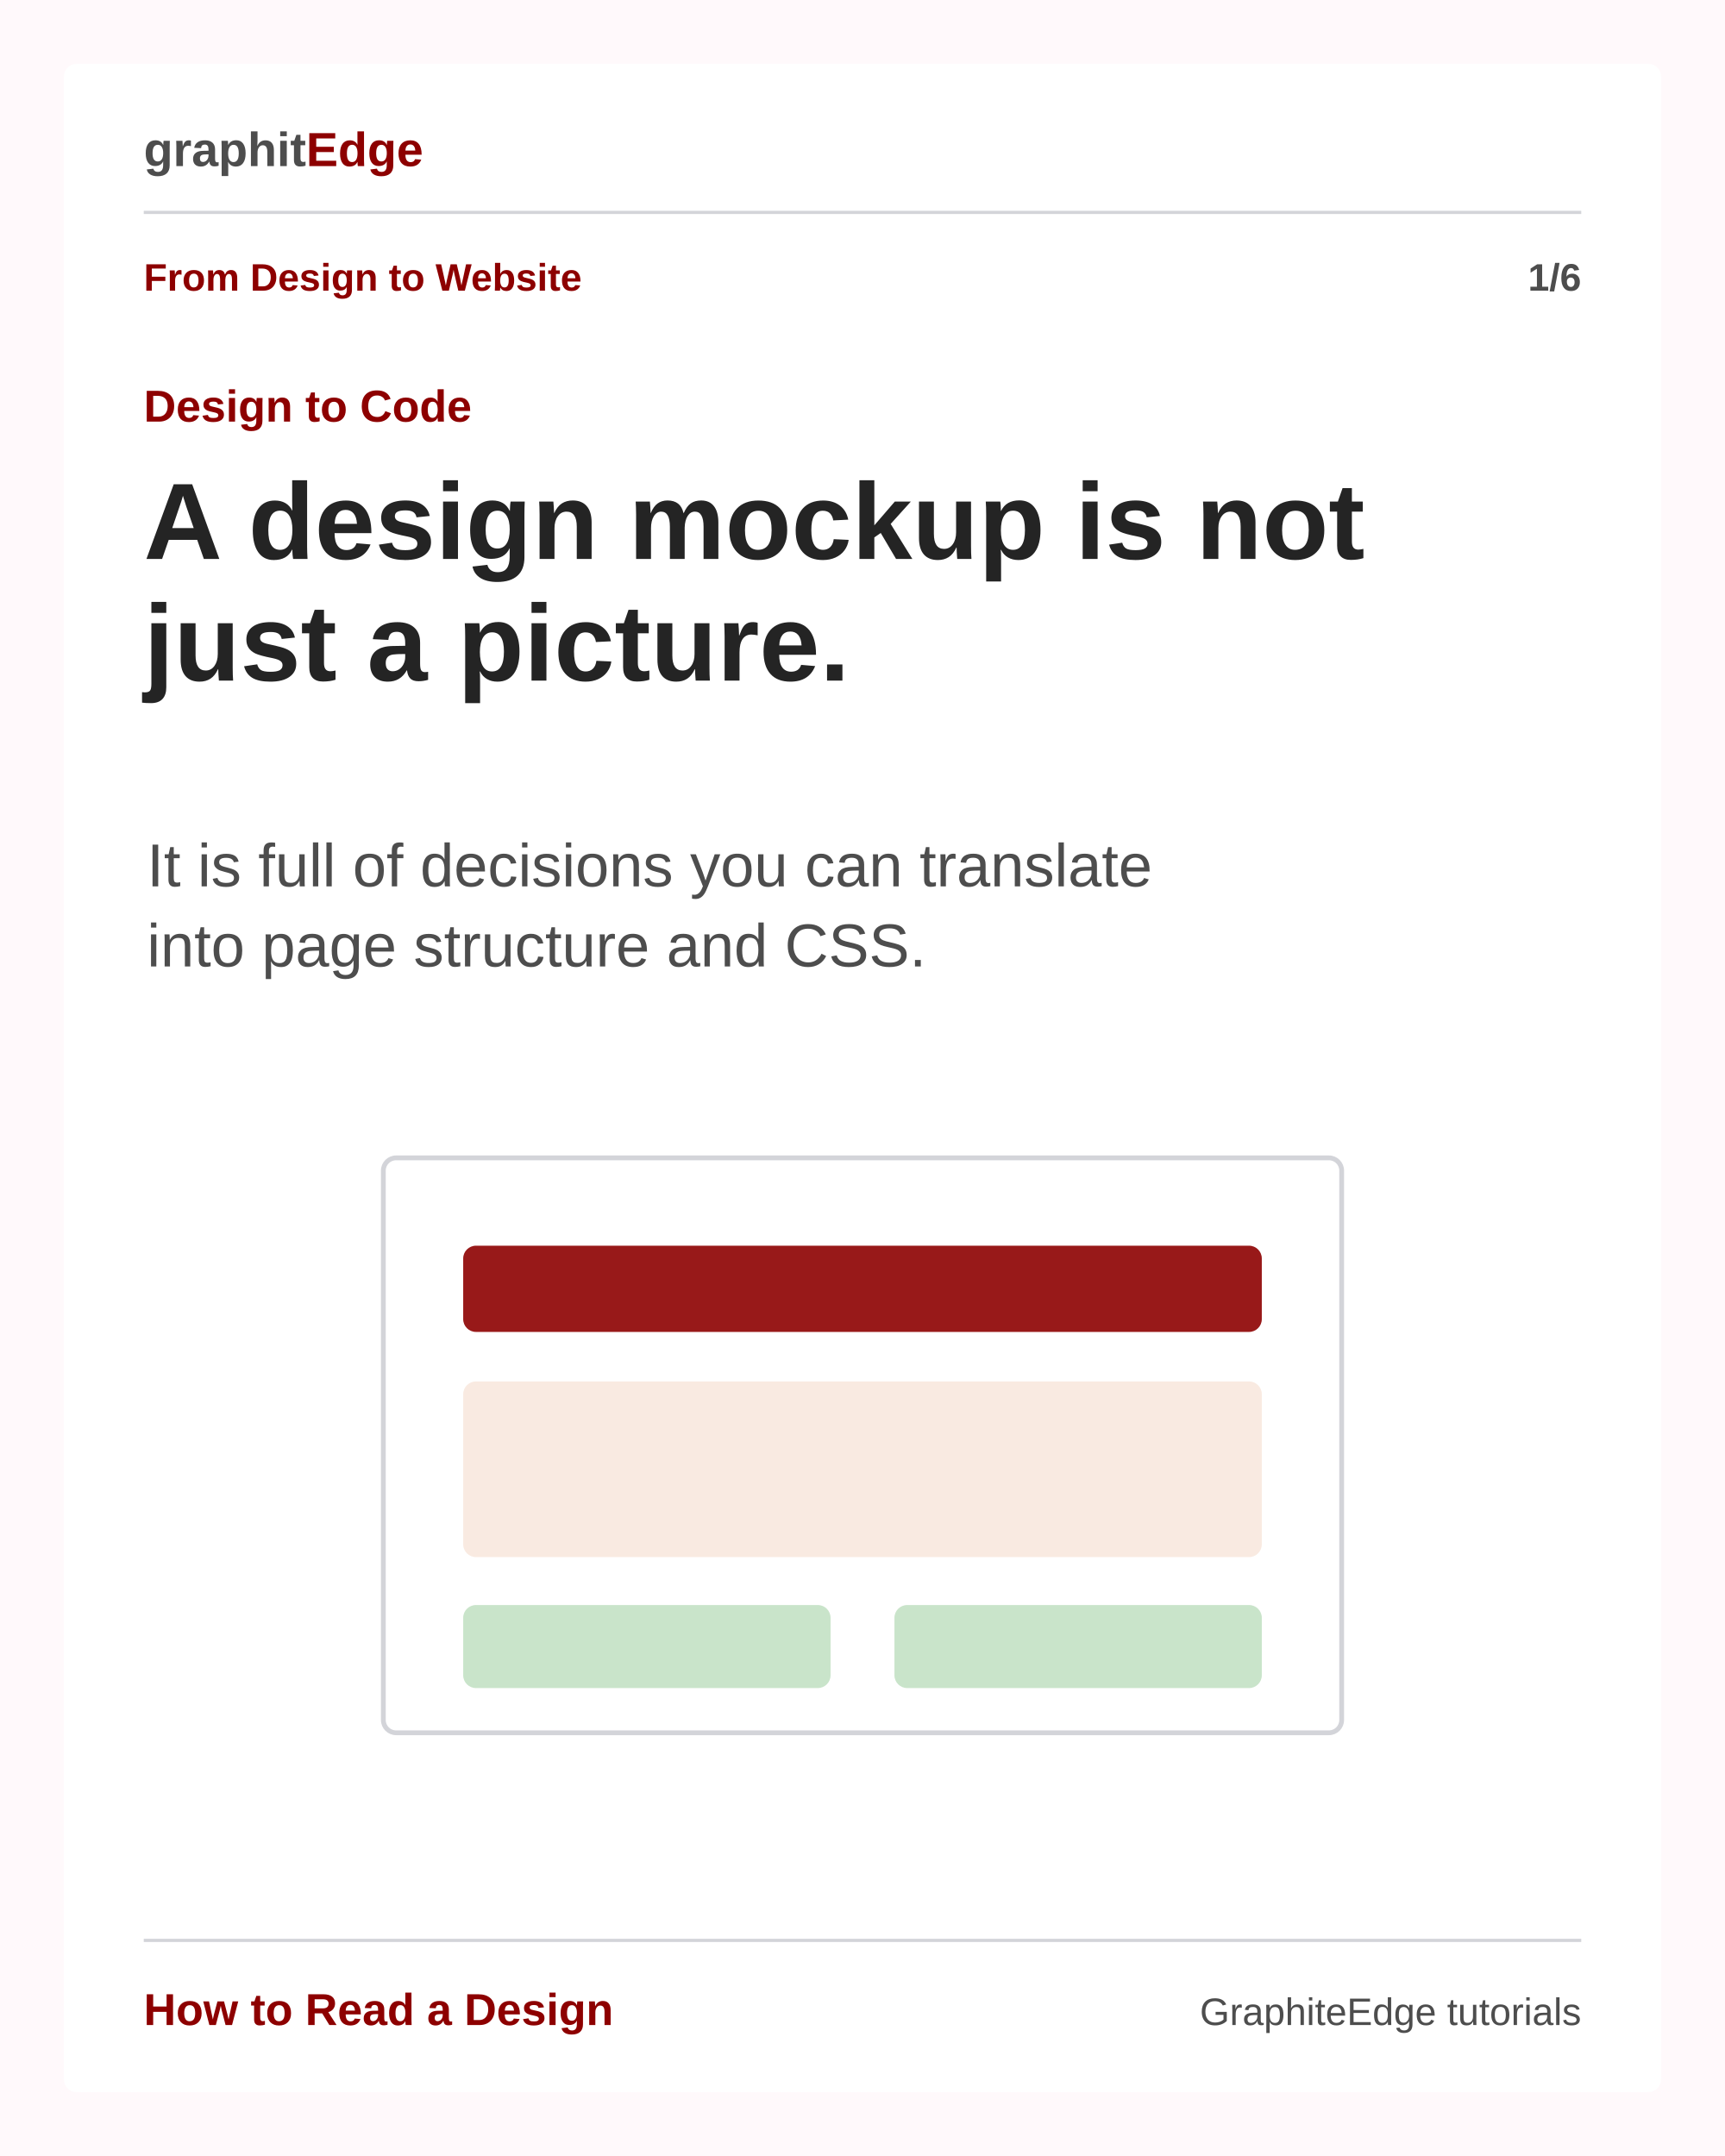
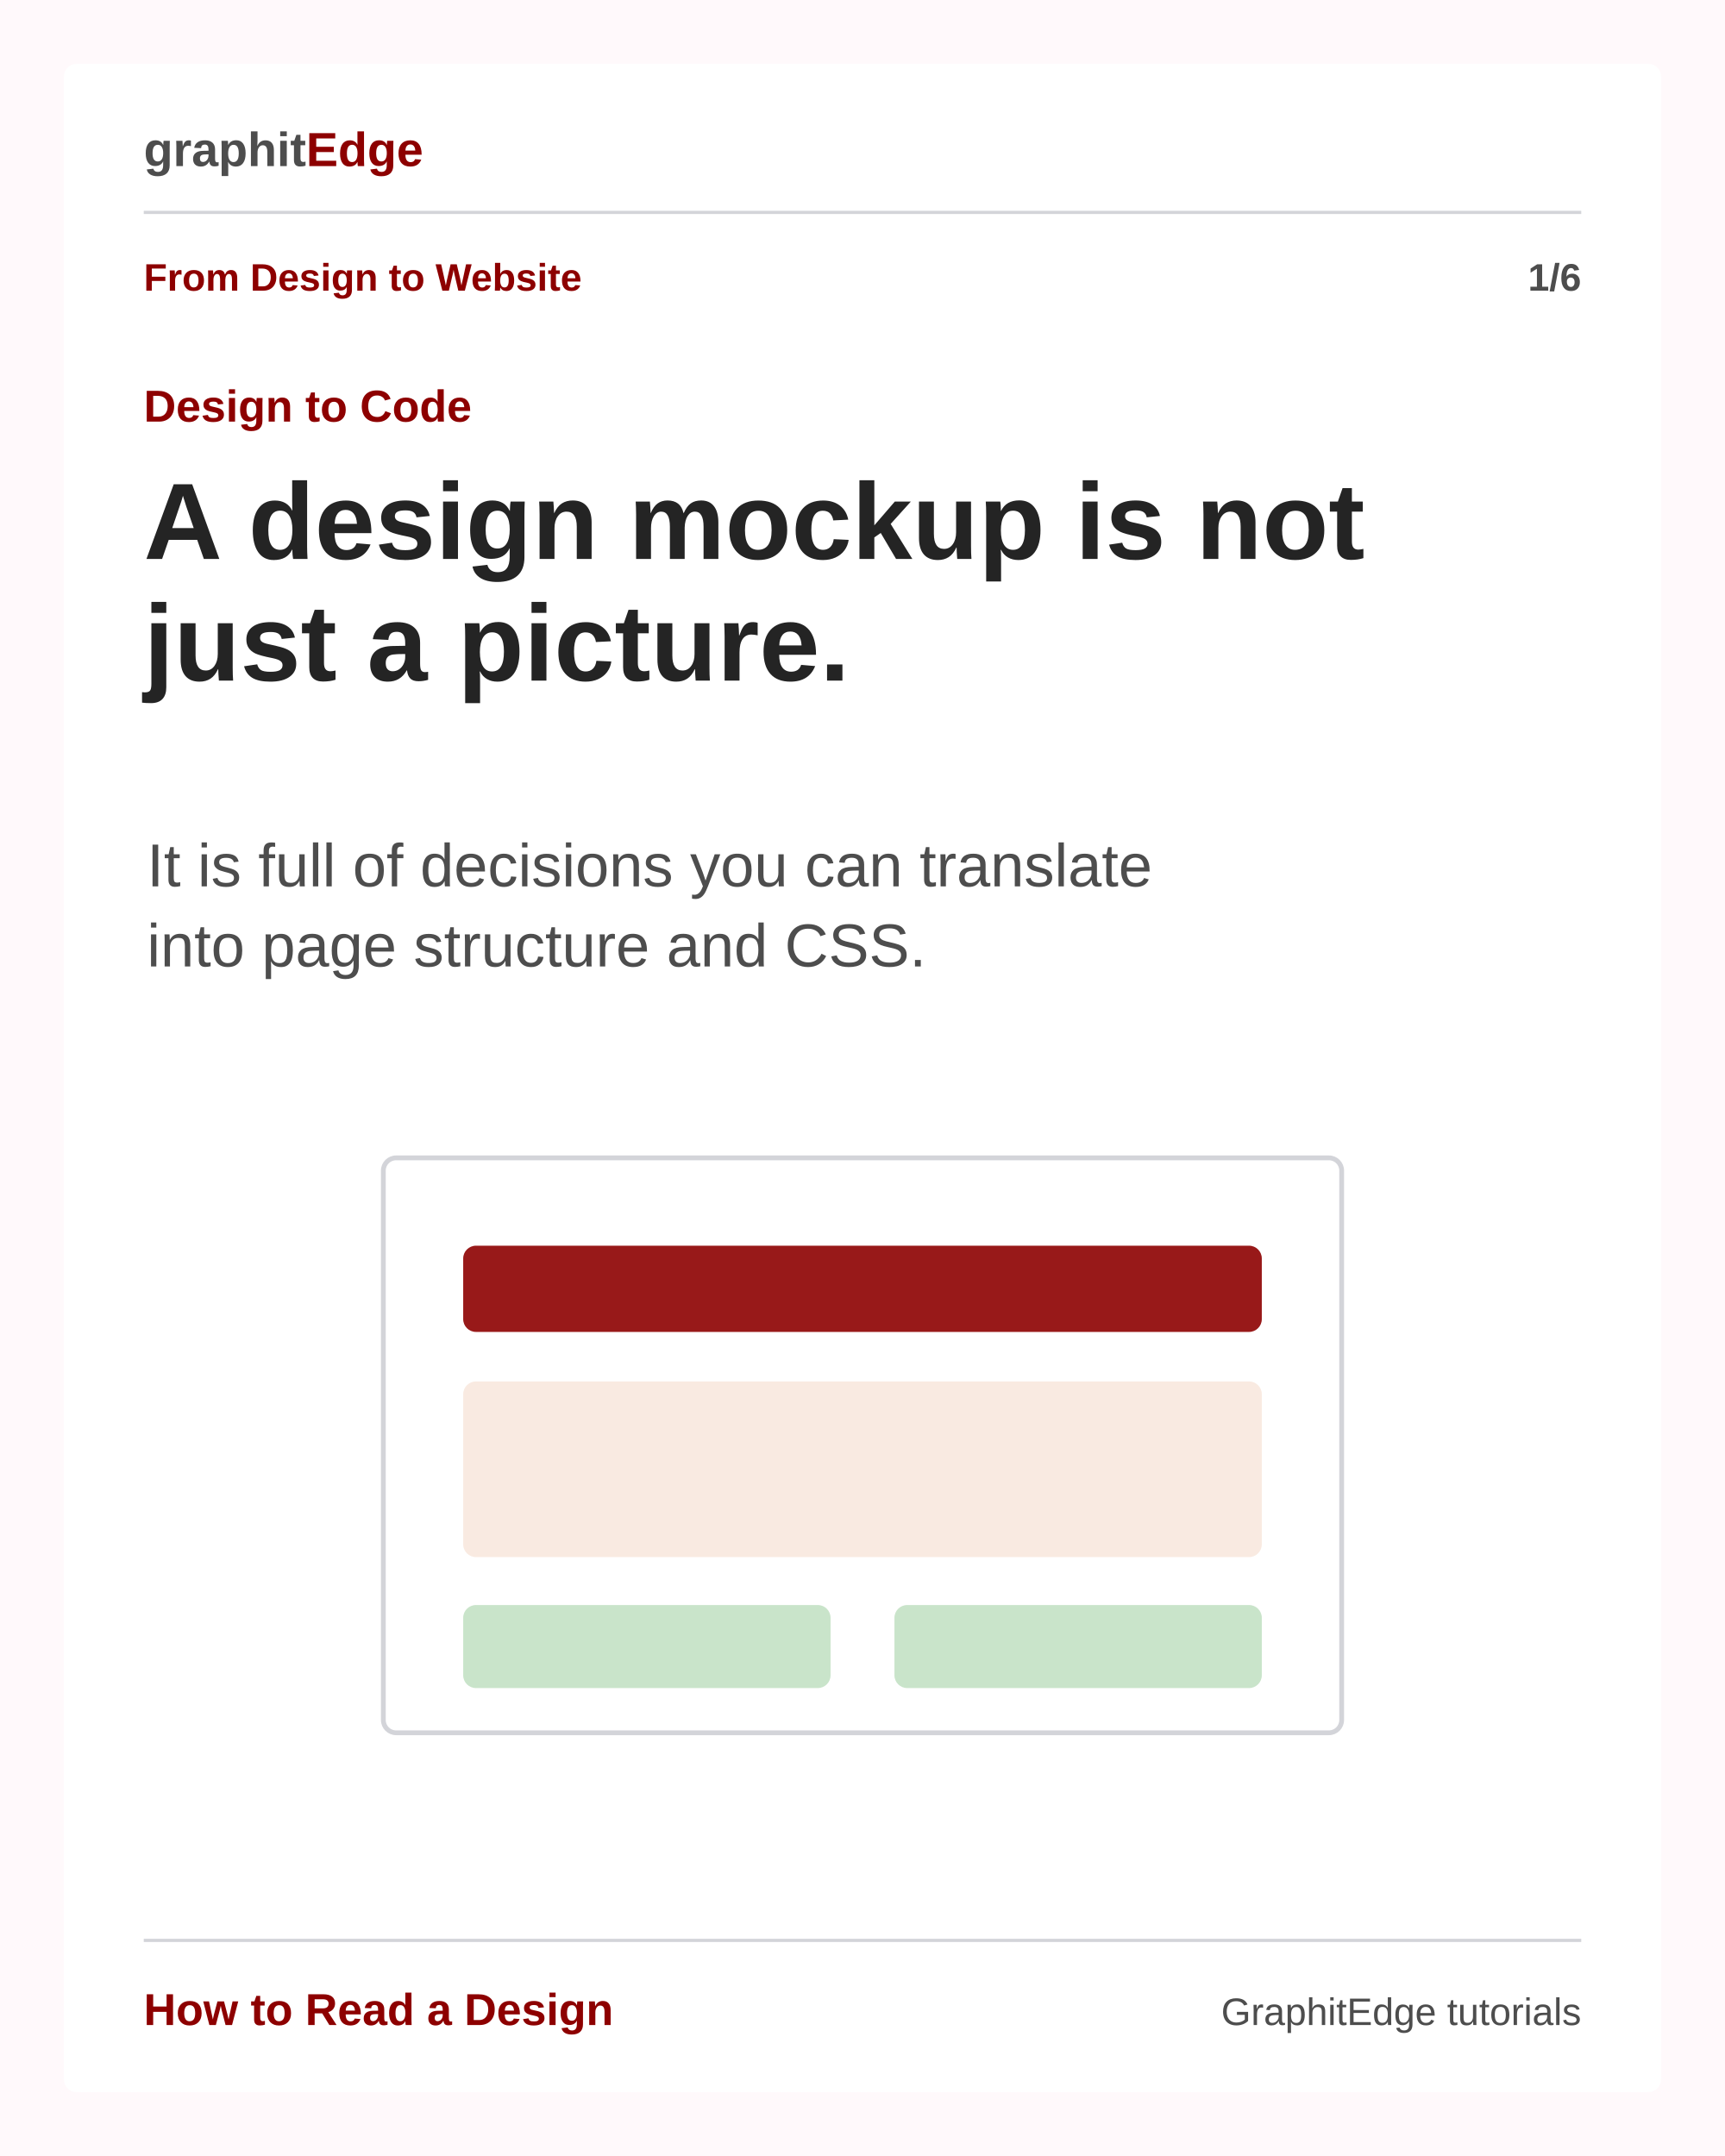
<svg xmlns="http://www.w3.org/2000/svg" width="1080" height="1350" viewBox="0 0 1080 1350" version="1.1" role="img" aria-labelledby="title desc">
  <rect width="1080" height="1350" fill="#fff9fb" />
  <rect x="40" y="40" width="1000" height="1270" rx="8" fill="#ffffff" />
  <g id="brand-header">
    <text x="90" y="104" font-family="PT Sans, Arial, sans-serif" font-size="30" font-weight="700" letter-spacing="0" fill="#4d4d4d">graphit<tspan fill="#8d0000">Edge</tspan>
    </text>
    <rect x="90" y="132" width="900" height="2" fill="#d3d4d9" />
    <text x="90" y="182" font-family="PT Sans, Arial, sans-serif" font-size="24" font-weight="700" letter-spacing="0" fill="#8d0000">From Design to Website</text>
    <text x="990" y="182" text-anchor="end" font-family="PT Sans, Arial, sans-serif" font-size="24" font-weight="700" letter-spacing="0" fill="#4d4d4d">1/6</text>
  </g>
  <text x="90" y="264" font-family="PT Sans, Arial, sans-serif" font-size="28" font-weight="700" letter-spacing="0" fill="#8d0000">Design to Code</text>
  <g id="message">
    <text x="90" y="350" text-anchor="start" font-family="Raleway, Arial, sans-serif" font-size="68" font-weight="700" letter-spacing="0" fill="#242424">A design mockup is not</text>
    <text x="90" y="426.16" text-anchor="start" font-family="Raleway, Arial, sans-serif" font-size="68" font-weight="700" letter-spacing="0" fill="#242424">just a picture.</text>
    <text x="92" y="555" text-anchor="start" font-family="PT Sans, Arial, sans-serif" font-size="38" font-weight="400" letter-spacing="0" fill="#4d4d4d">It is full of decisions you can translate</text>
    <text x="92" y="605.16" text-anchor="start" font-family="PT Sans, Arial, sans-serif" font-size="38" font-weight="400" letter-spacing="0" fill="#4d4d4d">into page structure and CSS.</text>
  </g>
  <g id="visual">
    <rect x="240" y="725" width="600" height="360" rx="8" fill="#ffffff" stroke="#d3d4d9" stroke-width="3" />
    <rect x="290" y="780" width="500" height="54" rx="8" fill="#8d0000" opacity="0.9" />
    <rect x="290" y="865" width="500" height="110" rx="8" fill="#f9eae1" />
    <rect x="290" y="1005" width="230" height="52" rx="8" fill="#c9e4ca" />
    <rect x="560" y="1005" width="230" height="52" rx="8" fill="#c9e4ca" />
  </g>
  <g id="footer">
    <rect x="90" y="1214" width="900" height="2" fill="#d3d4d9" />
    <text x="90" y="1268" font-family="PT Sans, Arial, sans-serif" font-size="28" font-weight="700" letter-spacing="0" fill="#8d0000">How to Read a Design</text>
-     <text x="990" y="1268" text-anchor="end" font-family="PT Sans, Arial, sans-serif" font-size="24" font-weight="400" letter-spacing="0" fill="#4d4d4d">GraphiteEdge tutorials</text>
+     <text x="990" y="1268" text-anchor="end" font-family="PT Sans, Arial, sans-serif" font-size="24" font-weight="400" letter-spacing="0" fill="#4d4d4d">GraphitEdge tutorials</text>
  </g>
</svg>
